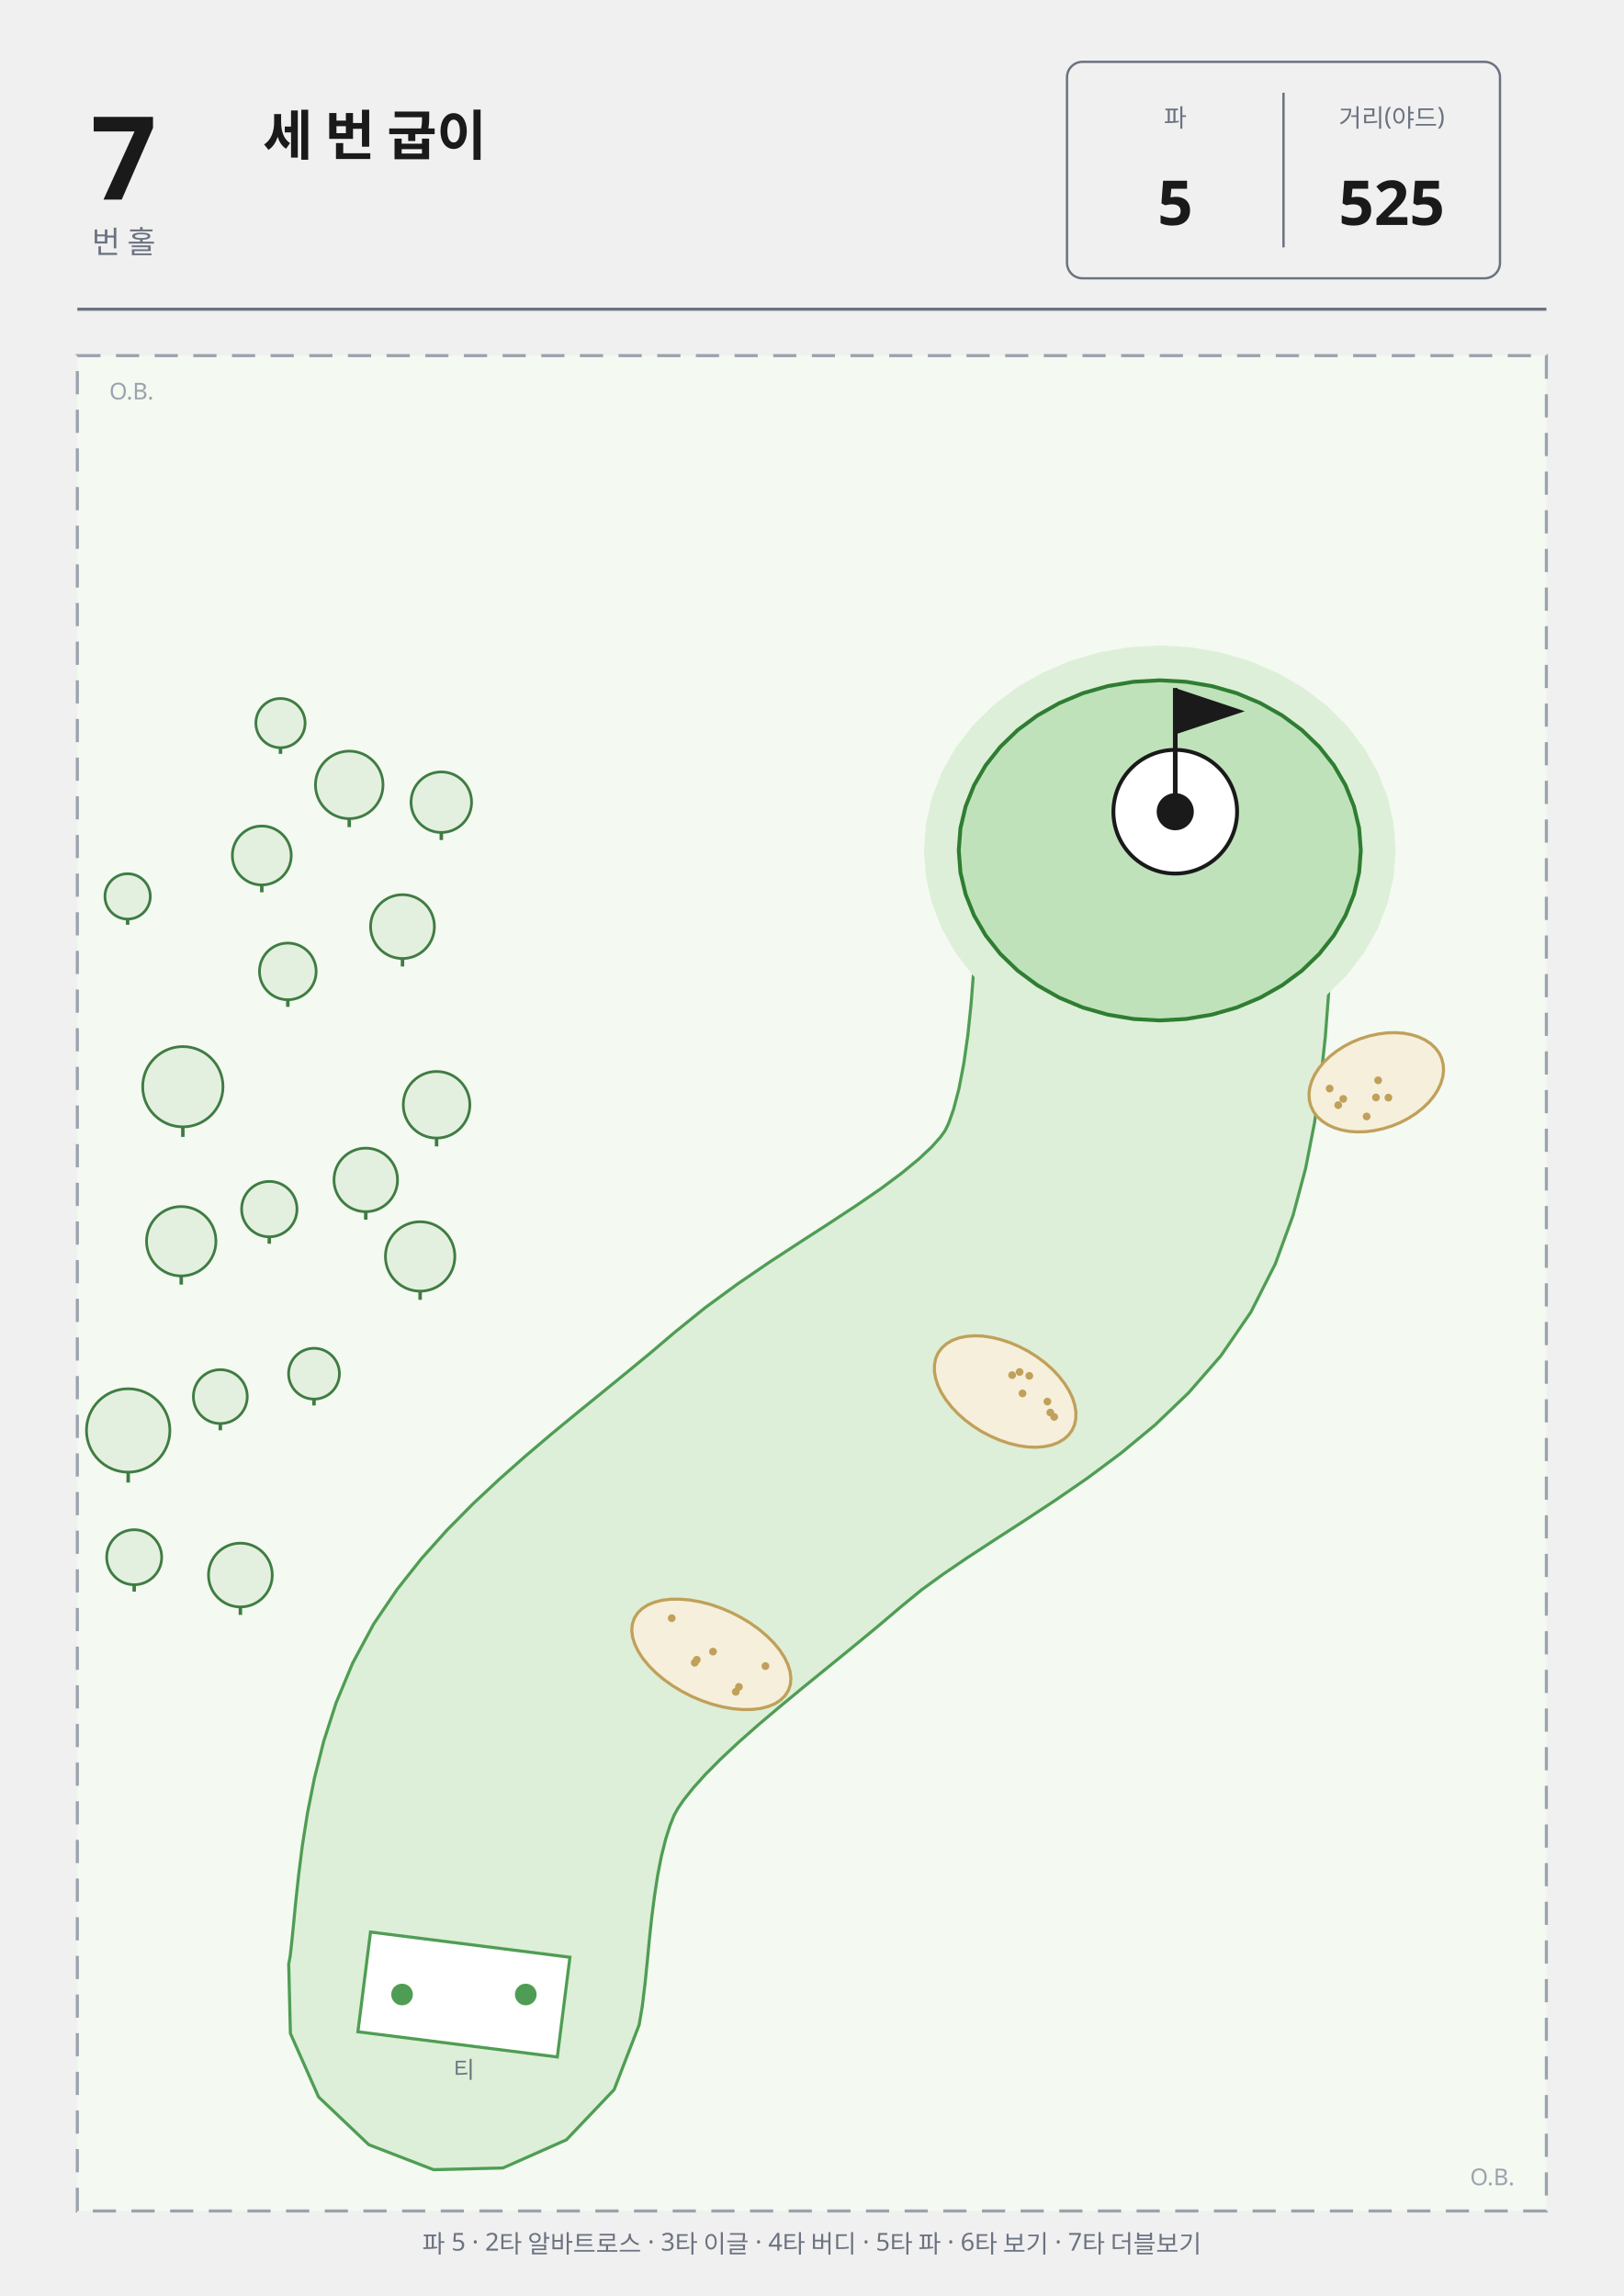
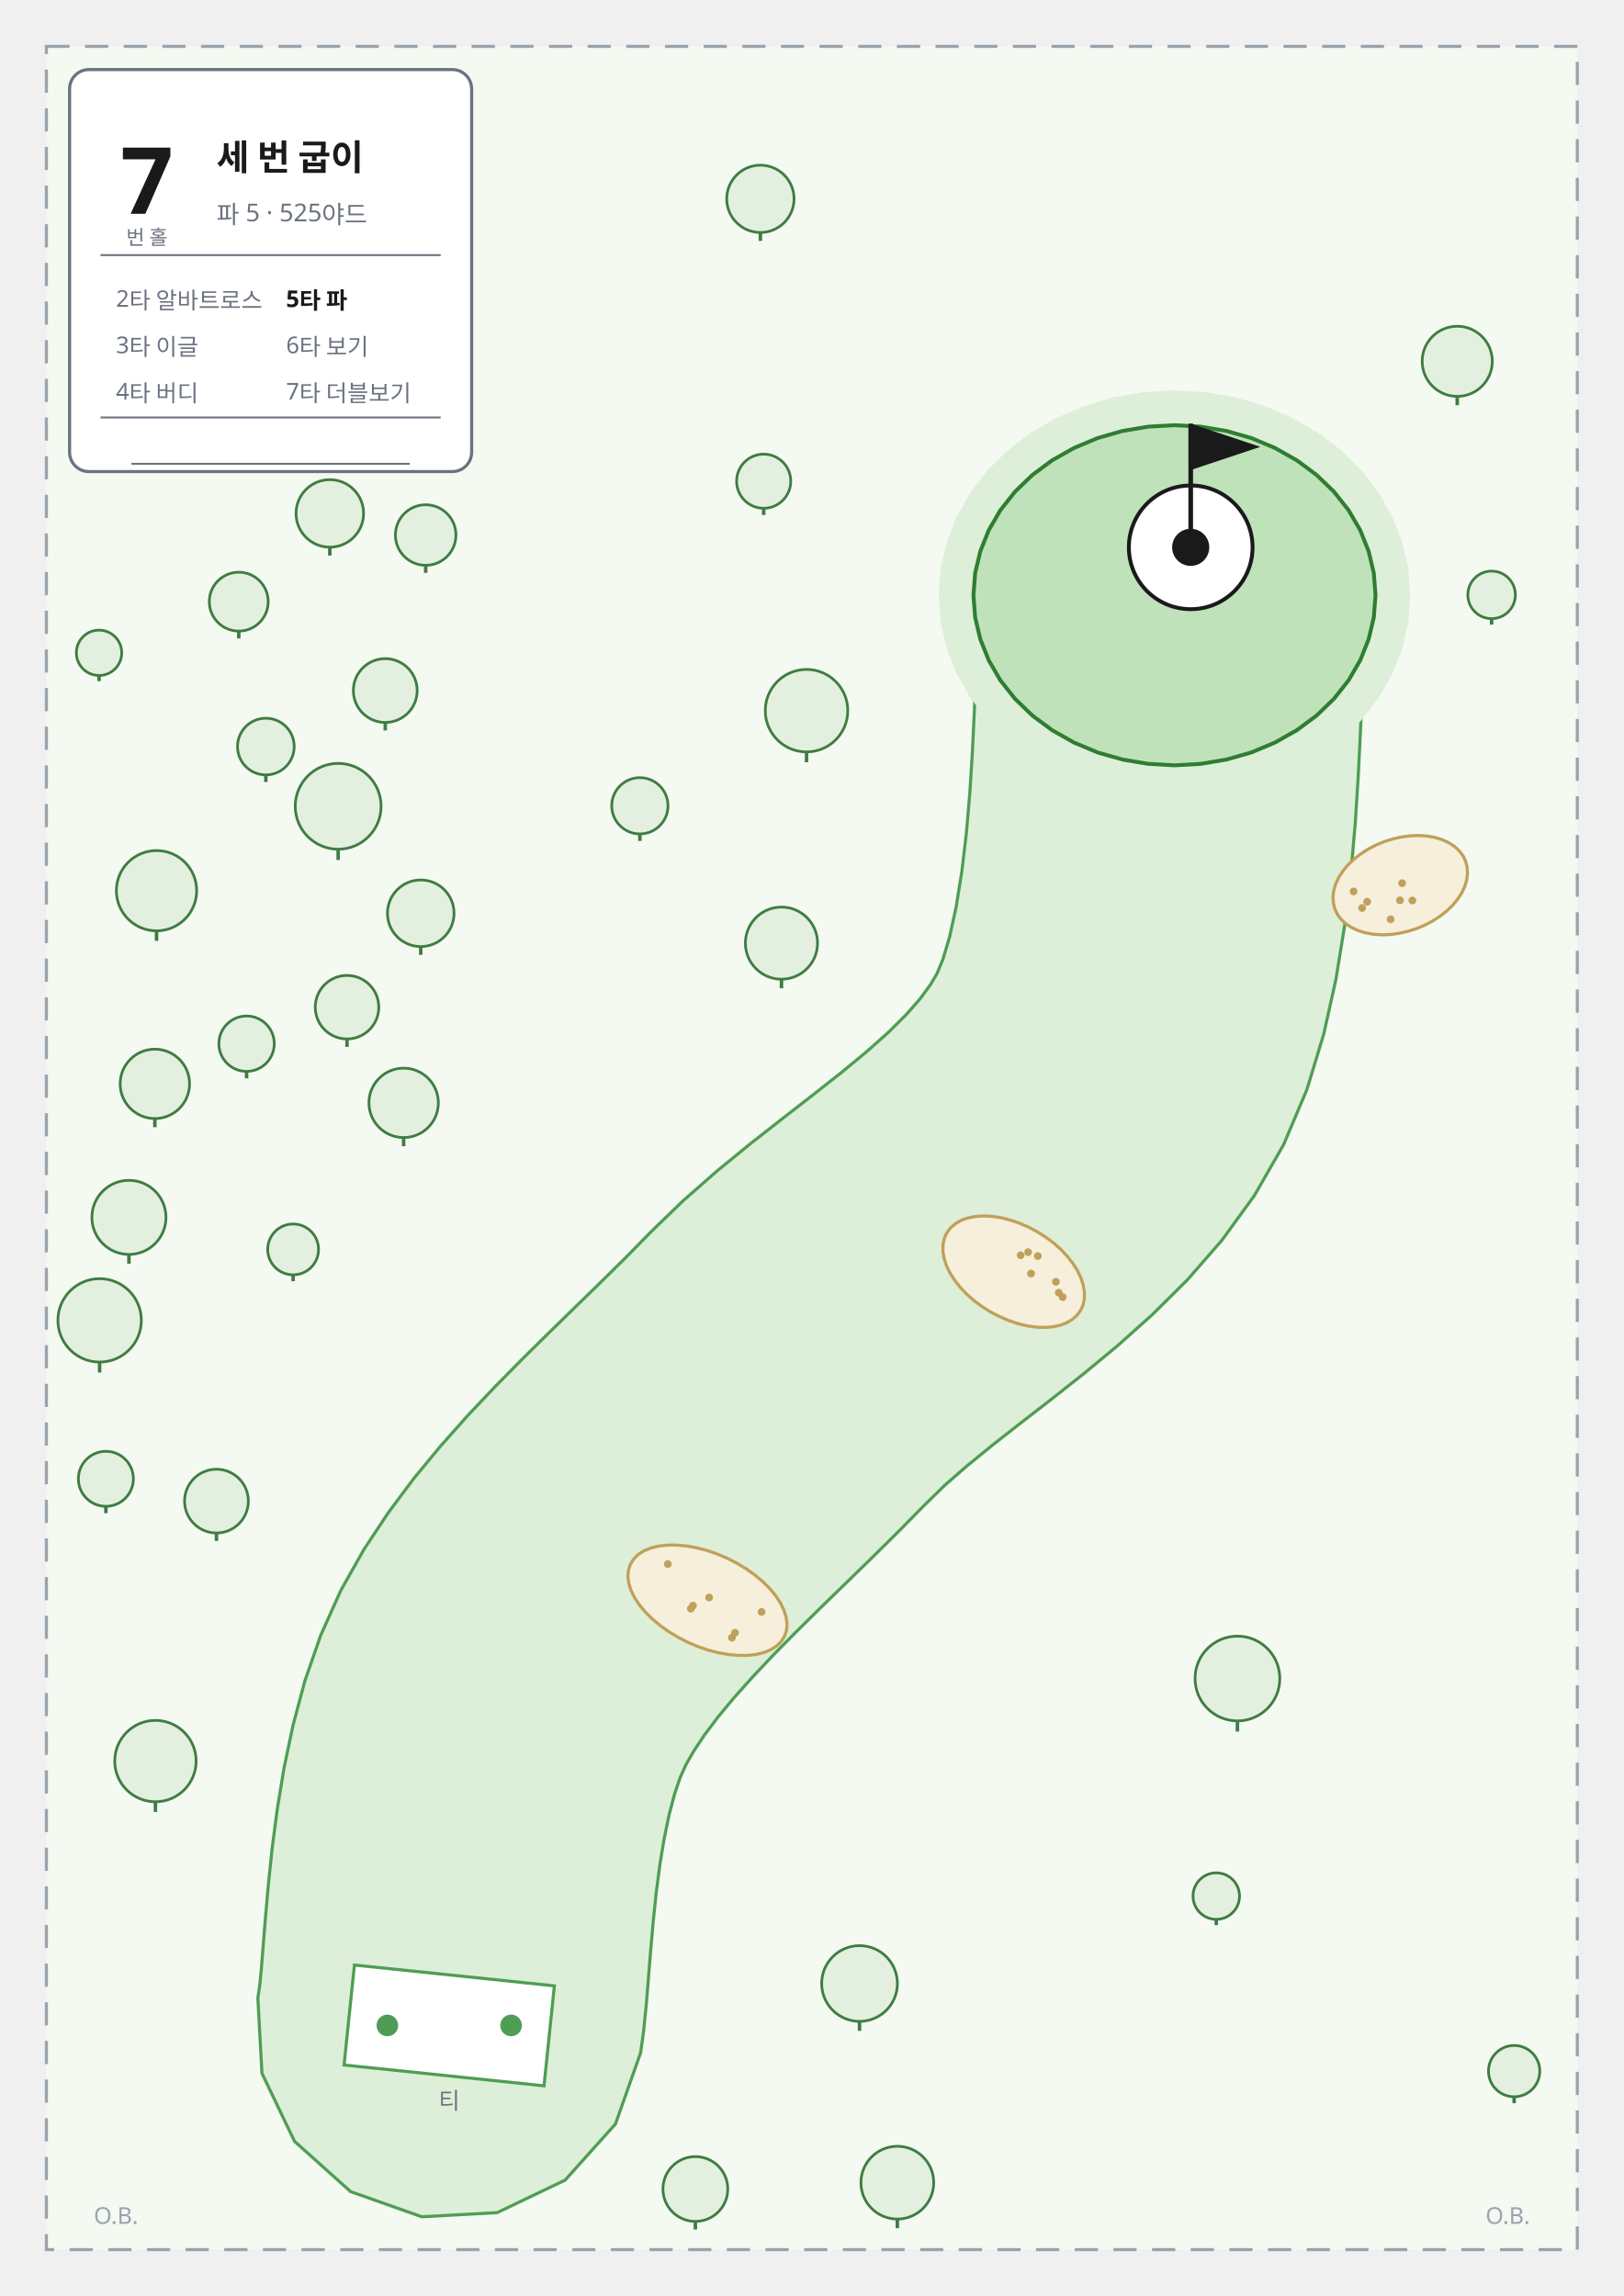
<svg xmlns="http://www.w3.org/2000/svg" width="210mm" height="297mm" viewBox="0 0 210 297" font-family="Noto Sans KR">
  <g id="pc-art" fill="#1a1a1a" stroke="none">
-     <text x="16" y="20" font-size="15" dominant-baseline="central" text-anchor="middle" font-weight="bold">7</text>
-     <text x="16" y="31" font-size="4" dominant-baseline="central" fill="#6b7280" text-anchor="middle">번 홀</text>
-     <text x="34" y="17" font-size="7" dominant-baseline="central" text-anchor="start" font-weight="bold">세 번 굽이</text>
-     <rect x="138" y="8" width="56" height="28" fill="none" stroke="#6b7280" stroke-width="0.3" rx="2" />
-     <line x1="166" y1="12" x2="166" y2="32" stroke="#6b7280" stroke-width="0.3" />
-     <text x="152" y="15" font-size="3.2" dominant-baseline="central" fill="#6b7280" text-anchor="middle">파</text>
-     <text x="152" y="26" font-size="8" dominant-baseline="central" fill="#1a1a1a" text-anchor="middle" font-weight="bold">5</text>
-     <text x="180" y="15" font-size="3.2" dominant-baseline="central" fill="#6b7280" text-anchor="middle">거리(야드)</text>
-     <text x="180" y="26" font-size="8" dominant-baseline="central" fill="#1a1a1a" text-anchor="middle" font-weight="bold">525</text>
-     <line x1="10" y1="40" x2="200" y2="40" stroke="#6b7280" stroke-width="0.4" />
-     <rect x="10" y="46" width="190" height="240" fill="#f4f9f1" stroke="#9aa3ad" stroke-width="0.4" stroke-dasharray="3 2" />
-     <text x="17" y="50.5" font-size="3" dominant-baseline="central" fill="#9aa3ad" text-anchor="middle">O.B.</text>
-     <text x="193" y="281.5" font-size="3" dominant-baseline="central" fill="#9aa3ad" text-anchor="middle">O.B.</text>
-     <path d="M37.34 254.07 L37.54 252.98 L37.7 251.54 L37.94 249.19 L38.23 246.18 L38.61 242.67 L39.1 238.76 L39.77 234.52 L40.67 230 L41.87 225.24 L43.47 220.27 L45.61 215.13 L48.33 210.07 L51.38 205.57 L54.53 201.59 L57.8 197.94 L61.15 194.55 L64.55 191.37 L67.95 188.36 L71.34 185.48 L74.68 182.73 L77.95 180.07 L81.1 177.5 L84.11 175.02 L87.31 172.3 L91.2 169.16 L95.43 166.06 L99.56 163.24 L103.54 160.64 L107.3 158.21 L110.78 155.92 L113.91 153.77 L116.62 151.75 L118.84 149.92 L120.52 148.34 L121.64 147.08 L122.22 146.27 L122.68 145.33 L123.32 143.52 L124.02 140.86 L124.65 137.58 L125.18 133.87 L125.59 129.91 L125.91 125.84 L126.14 121.82 L128.41 113.13 L133.82 105.98 L141.56 101.44 L150.45 100.2 L159.14 102.47 L166.29 107.88 L170.83 115.63 L172.06 124.52 L171.8 128.98 L171.41 134.09 L170.83 139.53 L170.01 145.24 L168.86 151.14 L167.23 157.23 L164.94 163.49 L161.78 169.73 L157.9 175.38 L153.71 180.18 L149.38 184.33 L145.01 187.95 L140.69 191.17 L136.47 194.08 L132.43 196.74 L128.61 199.21 L125.09 201.51 L121.95 203.65 L119.25 205.61 L116.69 207.7 L113.64 210.29 L110.27 213.07 L106.99 215.74 L103.83 218.31 L100.84 220.78 L98.05 223.14 L95.49 225.4 L93.22 227.53 L91.26 229.5 L89.66 231.28 L88.43 232.82 L87.67 233.93 L87.18 234.82 L86.67 236.1 L86.1 237.88 L85.55 240.07 L85.06 242.56 L84.65 245.24 L84.29 248.03 L83.99 250.85 L83.72 253.68 L83.43 256.53 L83.07 259.52 L82.66 261.93 L79.43 270.3 L73.25 276.8 L65.04 280.44 L56.07 280.66 L47.7 277.43 L41.2 271.25 L37.56 263.04 Z" fill="#ddefd8" stroke="#4f9d54" stroke-width="0.4" />
-     <path d="M180.5 110 L180.24 113.46 L179.46 116.86 L178.18 120.14 L176.41 123.25 L174.2 126.13 L171.57 128.74 L168.57 131.02 L165.25 132.95 L161.67 134.48 L157.89 135.6 L153.98 136.27 L150 136.5 L146.02 136.27 L142.11 135.6 L138.33 134.48 L134.75 132.95 L131.43 131.02 L128.43 128.74 L125.8 126.13 L123.59 123.25 L121.82 120.14 L120.54 116.86 L119.76 113.46 L119.5 110 L119.76 106.54 L120.54 103.14 L121.82 99.86 L123.59 96.75 L125.8 93.87 L128.43 91.26 L131.43 88.98 L134.75 87.05 L138.33 85.52 L142.11 84.4 L146.02 83.73 L150 83.5 L153.98 83.73 L157.89 84.4 L161.67 85.52 L165.25 87.05 L168.57 88.98 L171.57 91.26 L174.2 93.87 L176.41 96.75 L178.18 99.86 L179.46 103.14 L180.24 106.54 Z" fill="#ddefd8" stroke="none" />
-     <path d="M176 110 L175.78 112.87 L175.11 115.69 L174.02 118.42 L172.52 121 L170.63 123.39 L168.38 125.56 L165.83 127.45 L163 129.05 L159.95 130.33 L156.73 131.25 L153.39 131.81 L150 132 L146.61 131.81 L143.27 131.25 L140.05 130.33 L137 129.05 L134.17 127.45 L131.62 125.56 L129.37 123.39 L127.48 121 L125.98 118.42 L124.89 115.69 L124.22 112.87 L124 110 L124.22 107.13 L124.89 104.31 L125.98 101.58 L127.48 99 L129.37 96.61 L131.62 94.44 L134.17 92.55 L137 90.95 L140.05 89.67 L143.27 88.75 L146.61 88.19 L150 88 L153.39 88.19 L156.73 88.75 L159.95 89.67 L163 90.95 L165.83 92.55 L168.38 94.44 L170.63 96.61 L172.52 99 L174.02 101.58 L175.11 104.31 L175.78 107.13 Z" fill="#bfe2bb" stroke="#2f7d32" stroke-width="0.5" />
-     <path d="M101.97 218.65 L101.55 219.32 L100.97 219.9 L100.24 220.38 L99.37 220.74 L98.37 221 L97.26 221.13 L96.06 221.14 L94.79 221.03 L93.47 220.8 L92.13 220.46 L90.79 220 L89.46 219.44 L88.18 218.78 L86.97 218.05 L85.84 217.24 L84.82 216.38 L83.92 215.48 L83.16 214.56 L82.55 213.62 L82.1 212.69 L81.82 211.79 L81.71 210.92 L81.78 210.1 L82.03 209.35 L82.45 208.68 L83.03 208.1 L83.76 207.62 L84.63 207.26 L85.63 207 L86.74 206.87 L87.94 206.86 L89.21 206.97 L90.53 207.2 L91.87 207.54 L93.21 208 L94.54 208.56 L95.82 209.22 L97.03 209.95 L98.16 210.76 L99.18 211.62 L100.08 212.52 L100.84 213.44 L101.45 214.38 L101.9 215.31 L102.18 216.21 L102.29 217.08 L102.22 217.9 Z" fill="#f6efdb" stroke="#c0a05a" stroke-width="0.4" />
-     <circle cx="86.874" cy="209.32" r="0.5" fill="#c0a05a" stroke="none" />
-     <circle cx="90.124" cy="214.699" r="0.5" fill="#c0a05a" stroke="none" />
-     <circle cx="95.568" cy="218.205" r="0.5" fill="#c0a05a" stroke="none" />
-     <circle cx="92.215" cy="213.643" r="0.5" fill="#c0a05a" stroke="none" />
-     <circle cx="98.999" cy="215.516" r="0.5" fill="#c0a05a" stroke="none" />
-     <circle cx="89.853" cy="215.084" r="0.5" fill="#c0a05a" stroke="none" />
-     <circle cx="95.163" cy="218.847" r="0.5" fill="#c0a05a" stroke="none" />
-     <path d="M138.66 185 L138.19 185.64 L137.59 186.17 L136.85 186.61 L136 186.93 L135.04 187.13 L134 187.21 L132.89 187.17 L131.73 187 L130.54 186.71 L129.34 186.31 L128.16 185.8 L127 185.2 L125.9 184.5 L124.86 183.73 L123.91 182.89 L123.07 182 L122.35 181.08 L121.75 180.14 L121.3 179.2 L121 178.27 L120.85 177.37 L120.86 176.52 L121.02 175.72 L121.34 175 L121.81 174.36 L122.41 173.83 L123.15 173.39 L124 173.07 L124.96 172.87 L126 172.79 L127.11 172.83 L128.27 173 L129.46 173.29 L130.66 173.69 L131.84 174.2 L133 174.8 L134.1 175.5 L135.14 176.27 L136.09 177.11 L136.93 178 L137.65 178.92 L138.25 179.86 L138.7 180.8 L139 181.73 L139.15 182.63 L139.14 183.48 L138.98 184.28 Z" fill="#f6efdb" stroke="#c0a05a" stroke-width="0.4" />
-     <circle cx="132.248" cy="180.245" r="0.5" fill="#c0a05a" stroke="none" />
-     <circle cx="130.905" cy="177.88" r="0.5" fill="#c0a05a" stroke="none" />
-     <circle cx="135.84" cy="182.717" r="0.5" fill="#c0a05a" stroke="none" />
-     <circle cx="135.465" cy="181.303" r="0.5" fill="#c0a05a" stroke="none" />
-     <circle cx="131.87" cy="177.472" r="0.5" fill="#c0a05a" stroke="none" />
-     <circle cx="133.126" cy="177.974" r="0.5" fill="#c0a05a" stroke="none" />
-     <circle cx="136.343" cy="183.284" r="0.5" fill="#c0a05a" stroke="none" />
-     <path d="M186.46 136.92 L186.65 137.68 L186.7 138.49 L186.6 139.31 L186.35 140.15 L185.96 140.99 L185.43 141.81 L184.78 142.6 L184.01 143.34 L183.13 144.03 L182.17 144.65 L181.14 145.19 L180.05 145.64 L178.93 145.99 L177.79 146.24 L176.66 146.39 L175.55 146.42 L174.48 146.35 L173.47 146.16 L172.54 145.87 L171.7 145.48 L170.97 145 L170.36 144.43 L169.88 143.79 L169.54 143.08 L169.35 142.32 L169.3 141.51 L169.4 140.69 L169.65 139.85 L170.04 139.01 L170.57 138.19 L171.22 137.4 L171.99 136.66 L172.87 135.97 L173.83 135.35 L174.86 134.81 L175.95 134.36 L177.07 134.01 L178.21 133.76 L179.34 133.61 L180.45 133.58 L181.52 133.65 L182.53 133.84 L183.46 134.13 L184.3 134.52 L185.03 135 L185.64 135.57 L186.12 136.21 Z" fill="#f6efdb" stroke="#c0a05a" stroke-width="0.4" />
-     <circle cx="179.568" cy="141.985" r="0.5" fill="#c0a05a" stroke="none" />
-     <circle cx="173.723" cy="142.147" r="0.5" fill="#c0a05a" stroke="none" />
-     <circle cx="173.078" cy="142.953" r="0.5" fill="#c0a05a" stroke="none" />
-     <circle cx="177.963" cy="141.961" r="0.5" fill="#c0a05a" stroke="none" />
-     <circle cx="178.242" cy="139.744" r="0.5" fill="#c0a05a" stroke="none" />
-     <circle cx="176.752" cy="144.419" r="0.5" fill="#c0a05a" stroke="none" />
-     <circle cx="171.968" cy="140.809" r="0.5" fill="#c0a05a" stroke="none" />
-     <line x1="23.647" y1="143.429" x2="23.647" y2="147.063" stroke="#3f7c43" stroke-width="0.45" />
-     <circle cx="23.647" cy="140.573" r="5.192" fill="#e4f0df" stroke="#3f7c43" stroke-width="0.35" />
-     <line x1="54.338" y1="164.998" x2="54.338" y2="168.139" stroke="#3f7c43" stroke-width="0.45" />
-     <circle cx="54.338" cy="162.529" r="4.488" fill="#e4f0df" stroke="#3f7c43" stroke-width="0.35" />
-     <line x1="52.055" y1="122.13" x2="52.055" y2="125.019" stroke="#3f7c43" stroke-width="0.45" />
-     <circle cx="52.055" cy="119.861" r="4.127" fill="#e4f0df" stroke="#3f7c43" stroke-width="0.35" />
-     <line x1="16.578" y1="188.004" x2="16.578" y2="191.779" stroke="#3f7c43" stroke-width="0.45" />
-     <circle cx="16.578" cy="185.037" r="5.394" fill="#e4f0df" stroke="#3f7c43" stroke-width="0.35" />
-     <line x1="47.305" y1="154.889" x2="47.305" y2="157.764" stroke="#3f7c43" stroke-width="0.45" />
-     <circle cx="47.305" cy="152.629" r="4.108" fill="#e4f0df" stroke="#3f7c43" stroke-width="0.35" />
-     <line x1="40.611" y1="179.502" x2="40.611" y2="181.803" stroke="#3f7c43" stroke-width="0.45" />
-     <circle cx="40.611" cy="177.694" r="3.287" fill="#e4f0df" stroke="#3f7c43" stroke-width="0.35" />
-     <line x1="37.224" y1="127.674" x2="37.224" y2="130.239" stroke="#3f7c43" stroke-width="0.45" />
-     <circle cx="37.224" cy="125.658" r="3.665" fill="#e4f0df" stroke="#3f7c43" stroke-width="0.35" />
-     <line x1="23.44" y1="163.03" x2="23.44" y2="166.17" stroke="#3f7c43" stroke-width="0.45" />
-     <circle cx="23.44" cy="160.562" r="4.487" fill="#e4f0df" stroke="#3f7c43" stroke-width="0.35" />
-     <line x1="36.276" y1="95.288" x2="36.276" y2="97.517" stroke="#3f7c43" stroke-width="0.45" />
-     <circle cx="36.276" cy="93.537" r="3.183" fill="#e4f0df" stroke="#3f7c43" stroke-width="0.35" />
-     <line x1="45.169" y1="103.932" x2="45.169" y2="106.988" stroke="#3f7c43" stroke-width="0.45" />
-     <circle cx="45.169" cy="101.53" r="4.367" fill="#e4f0df" stroke="#3f7c43" stroke-width="0.35" />
-     <line x1="31.089" y1="206.009" x2="31.089" y2="208.896" stroke="#3f7c43" stroke-width="0.45" />
-     <circle cx="31.089" cy="203.741" r="4.124" fill="#e4f0df" stroke="#3f7c43" stroke-width="0.35" />
-     <line x1="33.858" y1="112.757" x2="33.858" y2="115.422" stroke="#3f7c43" stroke-width="0.45" />
-     <circle cx="33.858" cy="110.662" r="3.808" fill="#e4f0df" stroke="#3f7c43" stroke-width="0.35" />
-     <line x1="56.463" y1="145.277" x2="56.463" y2="148.291" stroke="#3f7c43" stroke-width="0.45" />
-     <circle cx="56.463" cy="142.909" r="4.306" fill="#e4f0df" stroke="#3f7c43" stroke-width="0.35" />
-     <line x1="57.076" y1="105.921" x2="57.076" y2="108.661" stroke="#3f7c43" stroke-width="0.45" />
-     <circle cx="57.076" cy="103.767" r="3.915" fill="#e4f0df" stroke="#3f7c43" stroke-width="0.35" />
-     <line x1="16.506" y1="117.568" x2="16.506" y2="119.621" stroke="#3f7c43" stroke-width="0.45" />
-     <circle cx="16.506" cy="115.955" r="2.932" fill="#e4f0df" stroke="#3f7c43" stroke-width="0.35" />
-     <line x1="34.83" y1="158.376" x2="34.83" y2="160.882" stroke="#3f7c43" stroke-width="0.45" />
-     <circle cx="34.83" cy="156.406" r="3.581" fill="#e4f0df" stroke="#3f7c43" stroke-width="0.35" />
-     <line x1="17.355" y1="203.39" x2="17.355" y2="205.879" stroke="#3f7c43" stroke-width="0.45" />
-     <circle cx="17.355" cy="201.435" r="3.556" fill="#e4f0df" stroke="#3f7c43" stroke-width="0.35" />
-     <line x1="28.494" y1="182.574" x2="28.494" y2="185.013" stroke="#3f7c43" stroke-width="0.45" />
-     <circle cx="28.494" cy="180.658" r="3.483" fill="#e4f0df" stroke="#3f7c43" stroke-width="0.35" />
-     <path d="M46.29 262.82 L47.92 249.92 L73.71 253.18 L72.08 266.08 Z" fill="#ffffff" stroke="#4f9d54" stroke-width="0.4" />
-     <circle cx="52" cy="258" r="1.4" fill="#4f9d54" stroke="none" />
-     <circle cx="68" cy="258" r="1.4" fill="#4f9d54" stroke="none" />
-     <text x="60" y="267.5" font-size="3" dominant-baseline="central" fill="#6b7280" text-anchor="middle">티</text>
-     <circle cx="152" cy="105" r="8" fill="#ffffff" stroke="#1a1a1a" stroke-width="0.5" />
-     <circle cx="152" cy="105" r="2.4" fill="#1a1a1a" stroke="none" />
-     <line x1="152" y1="105" x2="152" y2="89" stroke="#1a1a1a" stroke-width="0.6" />
-     <path d="M152 89 L161 92 L152 95 Z" fill="#1a1a1a" stroke="none" />
-     <text x="105" y="290" font-size="3.2" dominant-baseline="central" fill="#6b7280" text-anchor="middle">파 5 · 2타 알바트로스 · 3타 이글 · 4타 버디 · 5타 파 · 6타 보기 · 7타 더블보기</text>
+     <rect x="6" y="6" width="198" height="285" fill="#f4f9f1" stroke="#9aa3ad" stroke-width="0.4" stroke-dasharray="3 2" />
+     <text x="15" y="286.5" font-size="3" dominant-baseline="central" fill="#9aa3ad" text-anchor="middle">O.B.</text>
+     <text x="195" y="286.5" font-size="3" dominant-baseline="central" fill="#9aa3ad" text-anchor="middle">O.B.</text>
+     <path d="M33.35 258.45 L33.59 256.86 L33.79 254.81 L34.03 251.79 L34.33 248.06 L34.71 243.78 L35.2 239.08 L35.86 234.04 L36.73 228.72 L37.9 223.17 L39.43 217.44 L41.48 211.53 L44.09 205.71 L47.08 200.41 L50.25 195.63 L53.58 191.17 L57.03 187 L60.54 183.06 L64.08 179.32 L67.61 175.74 L71.1 172.3 L74.5 168.98 L77.79 165.77 L80.94 162.66 L84.27 159.27 L88.32 155.35 L92.74 151.47 L97.06 147.94 L101.21 144.69 L105.12 141.65 L108.74 138.8 L111.99 136.12 L114.82 133.61 L117.16 131.29 L118.99 129.21 L120.32 127.4 L121.19 125.92 L121.95 124.09 L122.82 121.18 L123.66 117.32 L124.39 112.79 L124.98 107.82 L125.43 102.62 L125.76 97.36 L126.01 92.16 L126.13 89.15 L128.43 79.67 L134.17 71.79 L142.5 66.7 L152.13 65.19 L161.62 67.49 L169.5 73.23 L174.58 81.56 L176.09 91.19 L175.96 94.44 L175.68 100.16 L175.29 106.38 L174.72 112.93 L173.91 119.73 L172.78 126.68 L171.21 133.75 L169.03 140.93 L166.01 148.08 L162.23 154.66 L158.03 160.44 L153.6 165.52 L149.07 170.02 L144.57 174.05 L140.16 177.7 L135.93 181.04 L131.95 184.12 L128.29 186.99 L125.02 189.66 L122.21 192.11 L119.53 194.73 L116.34 197.97 L112.83 201.45 L109.4 204.79 L106.1 208 L102.97 211.09 L100.04 214.06 L97.36 216.9 L94.95 219.59 L92.85 222.12 L91.09 224.46 L89.69 226.57 L88.71 228.29 L87.98 229.9 L87.26 232.02 L86.54 234.73 L85.89 237.88 L85.33 241.31 L84.86 244.92 L84.48 248.59 L84.16 252.24 L83.87 255.81 L83.59 259.28 L83.24 262.76 L82.85 265.55 L79.6 274.75 L73.09 282.01 L64.29 286.22 L54.55 286.75 L45.35 283.5 L38.09 276.99 L33.88 268.19 Z" fill="#ddefd8" stroke="#4f9d54" stroke-width="0.4" />
+     <path d="M182.4 77 L182.14 80.46 L181.36 83.86 L180.08 87.14 L178.31 90.25 L176.1 93.13 L173.47 95.74 L170.47 98.02 L167.15 99.95 L163.57 101.48 L159.79 102.6 L155.88 103.27 L151.9 103.5 L147.92 103.27 L144.01 102.6 L140.23 101.48 L136.65 99.95 L133.33 98.02 L130.33 95.74 L127.7 93.13 L125.49 90.25 L123.72 87.14 L122.44 83.86 L121.66 80.46 L121.4 77 L121.66 73.54 L122.44 70.14 L123.72 66.86 L125.49 63.75 L127.7 60.87 L130.33 58.26 L133.33 55.98 L136.65 54.05 L140.23 52.52 L144.01 51.4 L147.92 50.73 L151.9 50.5 L155.88 50.73 L159.79 51.4 L163.57 52.52 L167.15 54.05 L170.47 55.98 L173.47 58.26 L176.1 60.87 L178.31 63.75 L180.08 66.86 L181.36 70.14 L182.14 73.54 Z" fill="#ddefd8" stroke="none" />
+     <path d="M177.9 77 L177.68 79.87 L177.01 82.69 L175.92 85.42 L174.42 88 L172.53 90.39 L170.28 92.56 L167.73 94.45 L164.9 96.05 L161.85 97.33 L158.63 98.25 L155.29 98.81 L151.9 99 L148.51 98.81 L145.17 98.25 L141.95 97.33 L138.9 96.05 L136.07 94.45 L133.52 92.56 L131.27 90.39 L129.38 88 L127.88 85.42 L126.79 82.69 L126.12 79.87 L125.9 77 L126.12 74.13 L126.79 71.31 L127.88 68.58 L129.38 66 L131.27 63.61 L133.52 61.44 L136.07 59.55 L138.9 57.95 L141.95 56.67 L145.17 55.75 L148.51 55.19 L151.9 55 L155.29 55.19 L158.63 55.75 L161.85 56.67 L164.9 57.95 L167.73 59.55 L170.28 61.44 L172.53 63.61 L174.42 66 L175.92 68.58 L177.01 71.31 L177.68 74.13 Z" fill="#bfe2bb" stroke="#2f7d32" stroke-width="0.5" />
+     <path d="M101.47 211.65 L101.05 212.32 L100.47 212.9 L99.74 213.38 L98.87 213.74 L97.87 214 L96.76 214.13 L95.56 214.14 L94.29 214.03 L92.97 213.8 L91.63 213.46 L90.29 213 L88.96 212.44 L87.68 211.78 L86.47 211.05 L85.34 210.24 L84.32 209.38 L83.42 208.48 L82.66 207.56 L82.05 206.62 L81.6 205.69 L81.32 204.79 L81.21 203.92 L81.28 203.1 L81.53 202.35 L81.95 201.68 L82.53 201.1 L83.26 200.62 L84.13 200.26 L85.13 200 L86.24 199.87 L87.44 199.86 L88.71 199.97 L90.03 200.2 L91.37 200.54 L92.71 201 L94.04 201.56 L95.32 202.22 L96.53 202.95 L97.66 203.76 L98.68 204.62 L99.58 205.52 L100.34 206.44 L100.95 207.38 L101.4 208.31 L101.68 209.21 L101.79 210.08 L101.72 210.9 Z" fill="#f6efdb" stroke="#c0a05a" stroke-width="0.4" />
+     <circle cx="86.374" cy="202.32" r="0.5" fill="#c0a05a" stroke="none" />
+     <circle cx="89.624" cy="207.699" r="0.5" fill="#c0a05a" stroke="none" />
+     <circle cx="95.068" cy="211.205" r="0.5" fill="#c0a05a" stroke="none" />
+     <circle cx="91.715" cy="206.643" r="0.5" fill="#c0a05a" stroke="none" />
+     <circle cx="98.499" cy="208.516" r="0.5" fill="#c0a05a" stroke="none" />
+     <circle cx="89.353" cy="208.084" r="0.5" fill="#c0a05a" stroke="none" />
+     <circle cx="94.663" cy="211.847" r="0.5" fill="#c0a05a" stroke="none" />
+     <path d="M139.76 169.5 L139.29 170.14 L138.69 170.67 L137.95 171.11 L137.1 171.43 L136.14 171.63 L135.1 171.71 L133.99 171.67 L132.83 171.5 L131.64 171.21 L130.44 170.81 L129.26 170.3 L128.1 169.7 L127 169 L125.96 168.23 L125.01 167.39 L124.17 166.5 L123.45 165.58 L122.85 164.64 L122.4 163.7 L122.1 162.77 L121.95 161.87 L121.96 161.02 L122.12 160.22 L122.44 159.5 L122.91 158.86 L123.51 158.33 L124.25 157.89 L125.1 157.57 L126.06 157.37 L127.1 157.29 L128.21 157.33 L129.37 157.5 L130.56 157.79 L131.76 158.19 L132.94 158.7 L134.1 159.3 L135.2 160 L136.24 160.77 L137.19 161.61 L138.03 162.5 L138.75 163.42 L139.35 164.36 L139.8 165.3 L140.1 166.23 L140.25 167.13 L140.24 167.98 L140.08 168.78 Z" fill="#f6efdb" stroke="#c0a05a" stroke-width="0.4" />
+     <circle cx="133.348" cy="164.745" r="0.5" fill="#c0a05a" stroke="none" />
+     <circle cx="132.005" cy="162.38" r="0.5" fill="#c0a05a" stroke="none" />
+     <circle cx="136.94" cy="167.217" r="0.5" fill="#c0a05a" stroke="none" />
+     <circle cx="136.565" cy="165.803" r="0.5" fill="#c0a05a" stroke="none" />
+     <circle cx="132.97" cy="161.972" r="0.5" fill="#c0a05a" stroke="none" />
+     <circle cx="134.226" cy="162.474" r="0.5" fill="#c0a05a" stroke="none" />
+     <circle cx="137.443" cy="167.784" r="0.5" fill="#c0a05a" stroke="none" />
+     <path d="M189.56 111.42 L189.75 112.18 L189.8 112.99 L189.7 113.81 L189.45 114.65 L189.06 115.49 L188.53 116.31 L187.88 117.1 L187.11 117.84 L186.23 118.53 L185.27 119.15 L184.24 119.69 L183.15 120.14 L182.03 120.49 L180.89 120.74 L179.76 120.89 L178.65 120.92 L177.58 120.85 L176.57 120.66 L175.64 120.37 L174.8 119.98 L174.07 119.5 L173.46 118.93 L172.98 118.29 L172.64 117.58 L172.45 116.82 L172.4 116.01 L172.5 115.19 L172.75 114.35 L173.14 113.51 L173.67 112.69 L174.32 111.9 L175.09 111.16 L175.97 110.47 L176.93 109.85 L177.96 109.31 L179.05 108.86 L180.17 108.51 L181.31 108.26 L182.44 108.11 L183.55 108.08 L184.62 108.15 L185.63 108.34 L186.56 108.63 L187.4 109.02 L188.13 109.5 L188.74 110.07 L189.22 110.71 Z" fill="#f6efdb" stroke="#c0a05a" stroke-width="0.4" />
+     <circle cx="182.668" cy="116.485" r="0.5" fill="#c0a05a" stroke="none" />
+     <circle cx="176.823" cy="116.647" r="0.5" fill="#c0a05a" stroke="none" />
+     <circle cx="176.178" cy="117.453" r="0.5" fill="#c0a05a" stroke="none" />
+     <circle cx="181.063" cy="116.461" r="0.5" fill="#c0a05a" stroke="none" />
+     <circle cx="181.342" cy="114.244" r="0.5" fill="#c0a05a" stroke="none" />
+     <circle cx="179.852" cy="118.919" r="0.5" fill="#c0a05a" stroke="none" />
+     <circle cx="175.068" cy="115.309" r="0.5" fill="#c0a05a" stroke="none" />
+     <line x1="20.245" y1="118.072" x2="20.245" y2="121.706" stroke="#3f7c43" stroke-width="0.45" />
+     <circle cx="20.245" cy="115.217" r="5.192" fill="#e4f0df" stroke="#3f7c43" stroke-width="0.35" />
+     <line x1="52.204" y1="145.13" x2="52.204" y2="148.271" stroke="#3f7c43" stroke-width="0.45" />
+     <circle cx="52.204" cy="142.661" r="4.488" fill="#e4f0df" stroke="#3f7c43" stroke-width="0.35" />
+     <line x1="49.827" y1="91.595" x2="49.827" y2="94.484" stroke="#3f7c43" stroke-width="0.45" />
+     <circle cx="49.827" cy="89.326" r="4.127" fill="#e4f0df" stroke="#3f7c43" stroke-width="0.35" />
+     <line x1="12.885" y1="173.763" x2="12.885" y2="177.539" stroke="#3f7c43" stroke-width="0.45" />
+     <circle cx="12.885" cy="170.796" r="5.394" fill="#e4f0df" stroke="#3f7c43" stroke-width="0.35" />
+     <line x1="44.881" y1="132.546" x2="44.881" y2="135.421" stroke="#3f7c43" stroke-width="0.45" />
+     <circle cx="44.881" cy="130.287" r="4.108" fill="#e4f0df" stroke="#3f7c43" stroke-width="0.35" />
+     <line x1="37.911" y1="163.426" x2="37.911" y2="165.727" stroke="#3f7c43" stroke-width="0.45" />
+     <circle cx="37.911" cy="161.618" r="3.287" fill="#e4f0df" stroke="#3f7c43" stroke-width="0.35" />
+     <line x1="34.383" y1="98.588" x2="34.383" y2="101.154" stroke="#3f7c43" stroke-width="0.45" />
+     <circle cx="34.383" cy="96.572" r="3.665" fill="#e4f0df" stroke="#3f7c43" stroke-width="0.35" />
+     <line x1="20.03" y1="142.67" x2="20.03" y2="145.811" stroke="#3f7c43" stroke-width="0.45" />
+     <circle cx="20.03" cy="140.202" r="4.487" fill="#e4f0df" stroke="#3f7c43" stroke-width="0.35" />
+     <line x1="42.656" y1="68.814" x2="42.656" y2="71.871" stroke="#3f7c43" stroke-width="0.45" />
+     <circle cx="42.656" cy="66.413" r="4.367" fill="#e4f0df" stroke="#3f7c43" stroke-width="0.35" />
+     <line x1="27.995" y1="196.444" x2="27.995" y2="199.331" stroke="#3f7c43" stroke-width="0.45" />
+     <circle cx="27.995" cy="194.176" r="4.124" fill="#e4f0df" stroke="#3f7c43" stroke-width="0.35" />
+     <line x1="30.879" y1="79.922" x2="30.879" y2="82.588" stroke="#3f7c43" stroke-width="0.45" />
+     <circle cx="30.879" cy="77.828" r="3.808" fill="#e4f0df" stroke="#3f7c43" stroke-width="0.35" />
+     <line x1="54.417" y1="120.505" x2="54.417" y2="123.519" stroke="#3f7c43" stroke-width="0.45" />
+     <circle cx="54.417" cy="118.136" r="4.306" fill="#e4f0df" stroke="#3f7c43" stroke-width="0.35" />
+     <line x1="43.736" y1="107.353" x2="43.736" y2="111.238" stroke="#3f7c43" stroke-width="0.45" />
+     <circle cx="43.736" cy="104.3" r="5.55" fill="#e4f0df" stroke="#3f7c43" stroke-width="0.35" />
+     <line x1="16.676" y1="160.108" x2="16.676" y2="163.462" stroke="#3f7c43" stroke-width="0.45" />
+     <circle cx="16.676" cy="157.474" r="4.791" fill="#e4f0df" stroke="#3f7c43" stroke-width="0.35" />
+     <line x1="55.055" y1="71.363" x2="55.055" y2="74.103" stroke="#3f7c43" stroke-width="0.45" />
+     <circle cx="55.055" cy="69.209" r="3.915" fill="#e4f0df" stroke="#3f7c43" stroke-width="0.35" />
+     <line x1="12.809" y1="86.057" x2="12.809" y2="88.11" stroke="#3f7c43" stroke-width="0.45" />
+     <circle cx="12.809" cy="84.444" r="2.932" fill="#e4f0df" stroke="#3f7c43" stroke-width="0.35" />
+     <line x1="31.89" y1="136.977" x2="31.89" y2="139.484" stroke="#3f7c43" stroke-width="0.45" />
+     <circle cx="31.89" cy="135.008" r="3.581" fill="#e4f0df" stroke="#3f7c43" stroke-width="0.35" />
+     <line x1="13.693" y1="193.249" x2="13.693" y2="195.738" stroke="#3f7c43" stroke-width="0.45" />
+     <circle cx="13.693" cy="191.293" r="3.556" fill="#e4f0df" stroke="#3f7c43" stroke-width="0.35" />
+     <line x1="104.312" y1="94.864" x2="104.312" y2="98.597" stroke="#3f7c43" stroke-width="0.45" />
+     <circle cx="104.312" cy="91.93" r="5.334" fill="#e4f0df" stroke="#3f7c43" stroke-width="0.35" />
+     <line x1="111.166" y1="259.27" x2="111.166" y2="262.698" stroke="#3f7c43" stroke-width="0.45" />
+     <circle cx="111.166" cy="256.577" r="4.897" fill="#e4f0df" stroke="#3f7c43" stroke-width="0.35" />
+     <line x1="98.344" y1="28.115" x2="98.344" y2="31.162" stroke="#3f7c43" stroke-width="0.45" />
+     <circle cx="98.344" cy="25.721" r="4.353" fill="#e4f0df" stroke="#3f7c43" stroke-width="0.35" />
+     <line x1="157.305" y1="246.924" x2="157.305" y2="249.028" stroke="#3f7c43" stroke-width="0.45" />
+     <circle cx="157.305" cy="245.27" r="3.007" fill="#e4f0df" stroke="#3f7c43" stroke-width="0.35" />
+     <line x1="188.47" y1="49.232" x2="188.47" y2="52.406" stroke="#3f7c43" stroke-width="0.45" />
+     <circle cx="188.47" cy="46.738" r="4.534" fill="#e4f0df" stroke="#3f7c43" stroke-width="0.35" />
+     <line x1="89.935" y1="285.466" x2="89.935" y2="288.401" stroke="#3f7c43" stroke-width="0.45" />
+     <circle cx="89.935" cy="283.16" r="4.192" fill="#e4f0df" stroke="#3f7c43" stroke-width="0.35" />
+     <line x1="195.831" y1="269.734" x2="195.831" y2="272.056" stroke="#3f7c43" stroke-width="0.45" />
+     <circle cx="195.831" cy="267.91" r="3.317" fill="#e4f0df" stroke="#3f7c43" stroke-width="0.35" />
+     <line x1="20.103" y1="230.7" x2="20.103" y2="234.384" stroke="#3f7c43" stroke-width="0.45" />
+     <circle cx="20.103" cy="227.805" r="5.263" fill="#e4f0df" stroke="#3f7c43" stroke-width="0.35" />
+     <line x1="101.07" y1="124.567" x2="101.07" y2="127.832" stroke="#3f7c43" stroke-width="0.45" />
+     <circle cx="101.07" cy="122.001" r="4.665" fill="#e4f0df" stroke="#3f7c43" stroke-width="0.35" />
+     <line x1="160.043" y1="220.142" x2="160.043" y2="223.979" stroke="#3f7c43" stroke-width="0.45" />
+     <circle cx="160.043" cy="217.127" r="5.481" fill="#e4f0df" stroke="#3f7c43" stroke-width="0.35" />
+     <line x1="116.055" y1="284.929" x2="116.055" y2="288.224" stroke="#3f7c43" stroke-width="0.45" />
+     <circle cx="116.055" cy="282.34" r="4.707" fill="#e4f0df" stroke="#3f7c43" stroke-width="0.35" />
+     <line x1="98.77" y1="64.173" x2="98.77" y2="66.623" stroke="#3f7c43" stroke-width="0.45" />
+     <circle cx="98.77" cy="62.247" r="3.5" fill="#e4f0df" stroke="#3f7c43" stroke-width="0.35" />
+     <line x1="192.916" y1="78.642" x2="192.916" y2="80.793" stroke="#3f7c43" stroke-width="0.45" />
+     <circle cx="192.916" cy="76.951" r="3.074" fill="#e4f0df" stroke="#3f7c43" stroke-width="0.35" />
+     <line x1="82.757" y1="106.234" x2="82.757" y2="108.78" stroke="#3f7c43" stroke-width="0.45" />
+     <circle cx="82.757" cy="104.233" r="3.638" fill="#e4f0df" stroke="#3f7c43" stroke-width="0.35" />
+     <path d="M44.5 267.12 L45.84 254.19 L71.7 256.88 L70.36 269.81 Z" fill="#ffffff" stroke="#4f9d54" stroke-width="0.4" />
+     <circle cx="50.1" cy="262" r="1.4" fill="#4f9d54" stroke="none" />
+     <circle cx="66.1" cy="262" r="1.4" fill="#4f9d54" stroke="none" />
+     <text x="58.1" y="271.5" font-size="3" dominant-baseline="central" fill="#6b7280" text-anchor="middle">티</text>
+     <circle cx="154" cy="70.8" r="8" fill="#ffffff" stroke="#1a1a1a" stroke-width="0.5" />
+     <circle cx="154" cy="70.8" r="2.4" fill="#1a1a1a" stroke="none" />
+     <line x1="154" y1="70.8" x2="154" y2="54.8" stroke="#1a1a1a" stroke-width="0.6" />
+     <path d="M154 54.8 L163 57.8 L154 60.8 Z" fill="#1a1a1a" stroke="none" />
+     <rect x="9" y="9" width="52" height="52" fill="#ffffff" stroke="#6b7280" stroke-width="0.4" rx="2.5" />
+     <text x="19" y="23" font-size="12" dominant-baseline="central" text-anchor="middle" font-weight="bold">7</text>
+     <text x="19" y="30.5" font-size="2.6" dominant-baseline="central" fill="#6b7280" text-anchor="middle">번 홀</text>
+     <text x="28" y="20" font-size="4.6" dominant-baseline="central" text-anchor="start" font-weight="bold">세 번 굽이</text>
+     <text x="28" y="27.5" font-size="3.2" dominant-baseline="central" fill="#6b7280" text-anchor="start">파 5 · 525야드</text>
+     <line x1="13" y1="33" x2="57" y2="33" stroke="#6b7280" stroke-width="0.25" />
+     <line x1="13" y1="54" x2="57" y2="54" stroke="#6b7280" stroke-width="0.25" />
+     <text x="15" y="38.5" font-size="3" dominant-baseline="central" text-anchor="start" fill="#6b7280">2타 알바트로스</text>
+     <text x="15" y="44.5" font-size="3" dominant-baseline="central" text-anchor="start" fill="#6b7280">3타 이글</text>
+     <text x="15" y="50.5" font-size="3" dominant-baseline="central" text-anchor="start" fill="#6b7280">4타 버디</text>
+     <text x="37" y="38.5" font-size="3" dominant-baseline="central" text-anchor="start" font-weight="bold" fill="#1a1a1a">5타 파</text>
+     <text x="37" y="44.5" font-size="3" dominant-baseline="central" text-anchor="start" fill="#6b7280">6타 보기</text>
+     <text x="37" y="50.5" font-size="3" dominant-baseline="central" text-anchor="start" fill="#6b7280">7타 더블보기</text>
+     <line x1="17" y1="60" x2="53" y2="60" stroke="#6b7280" stroke-width="0.25" />
  </g>
  <g id="pc-slot" />
</svg>
